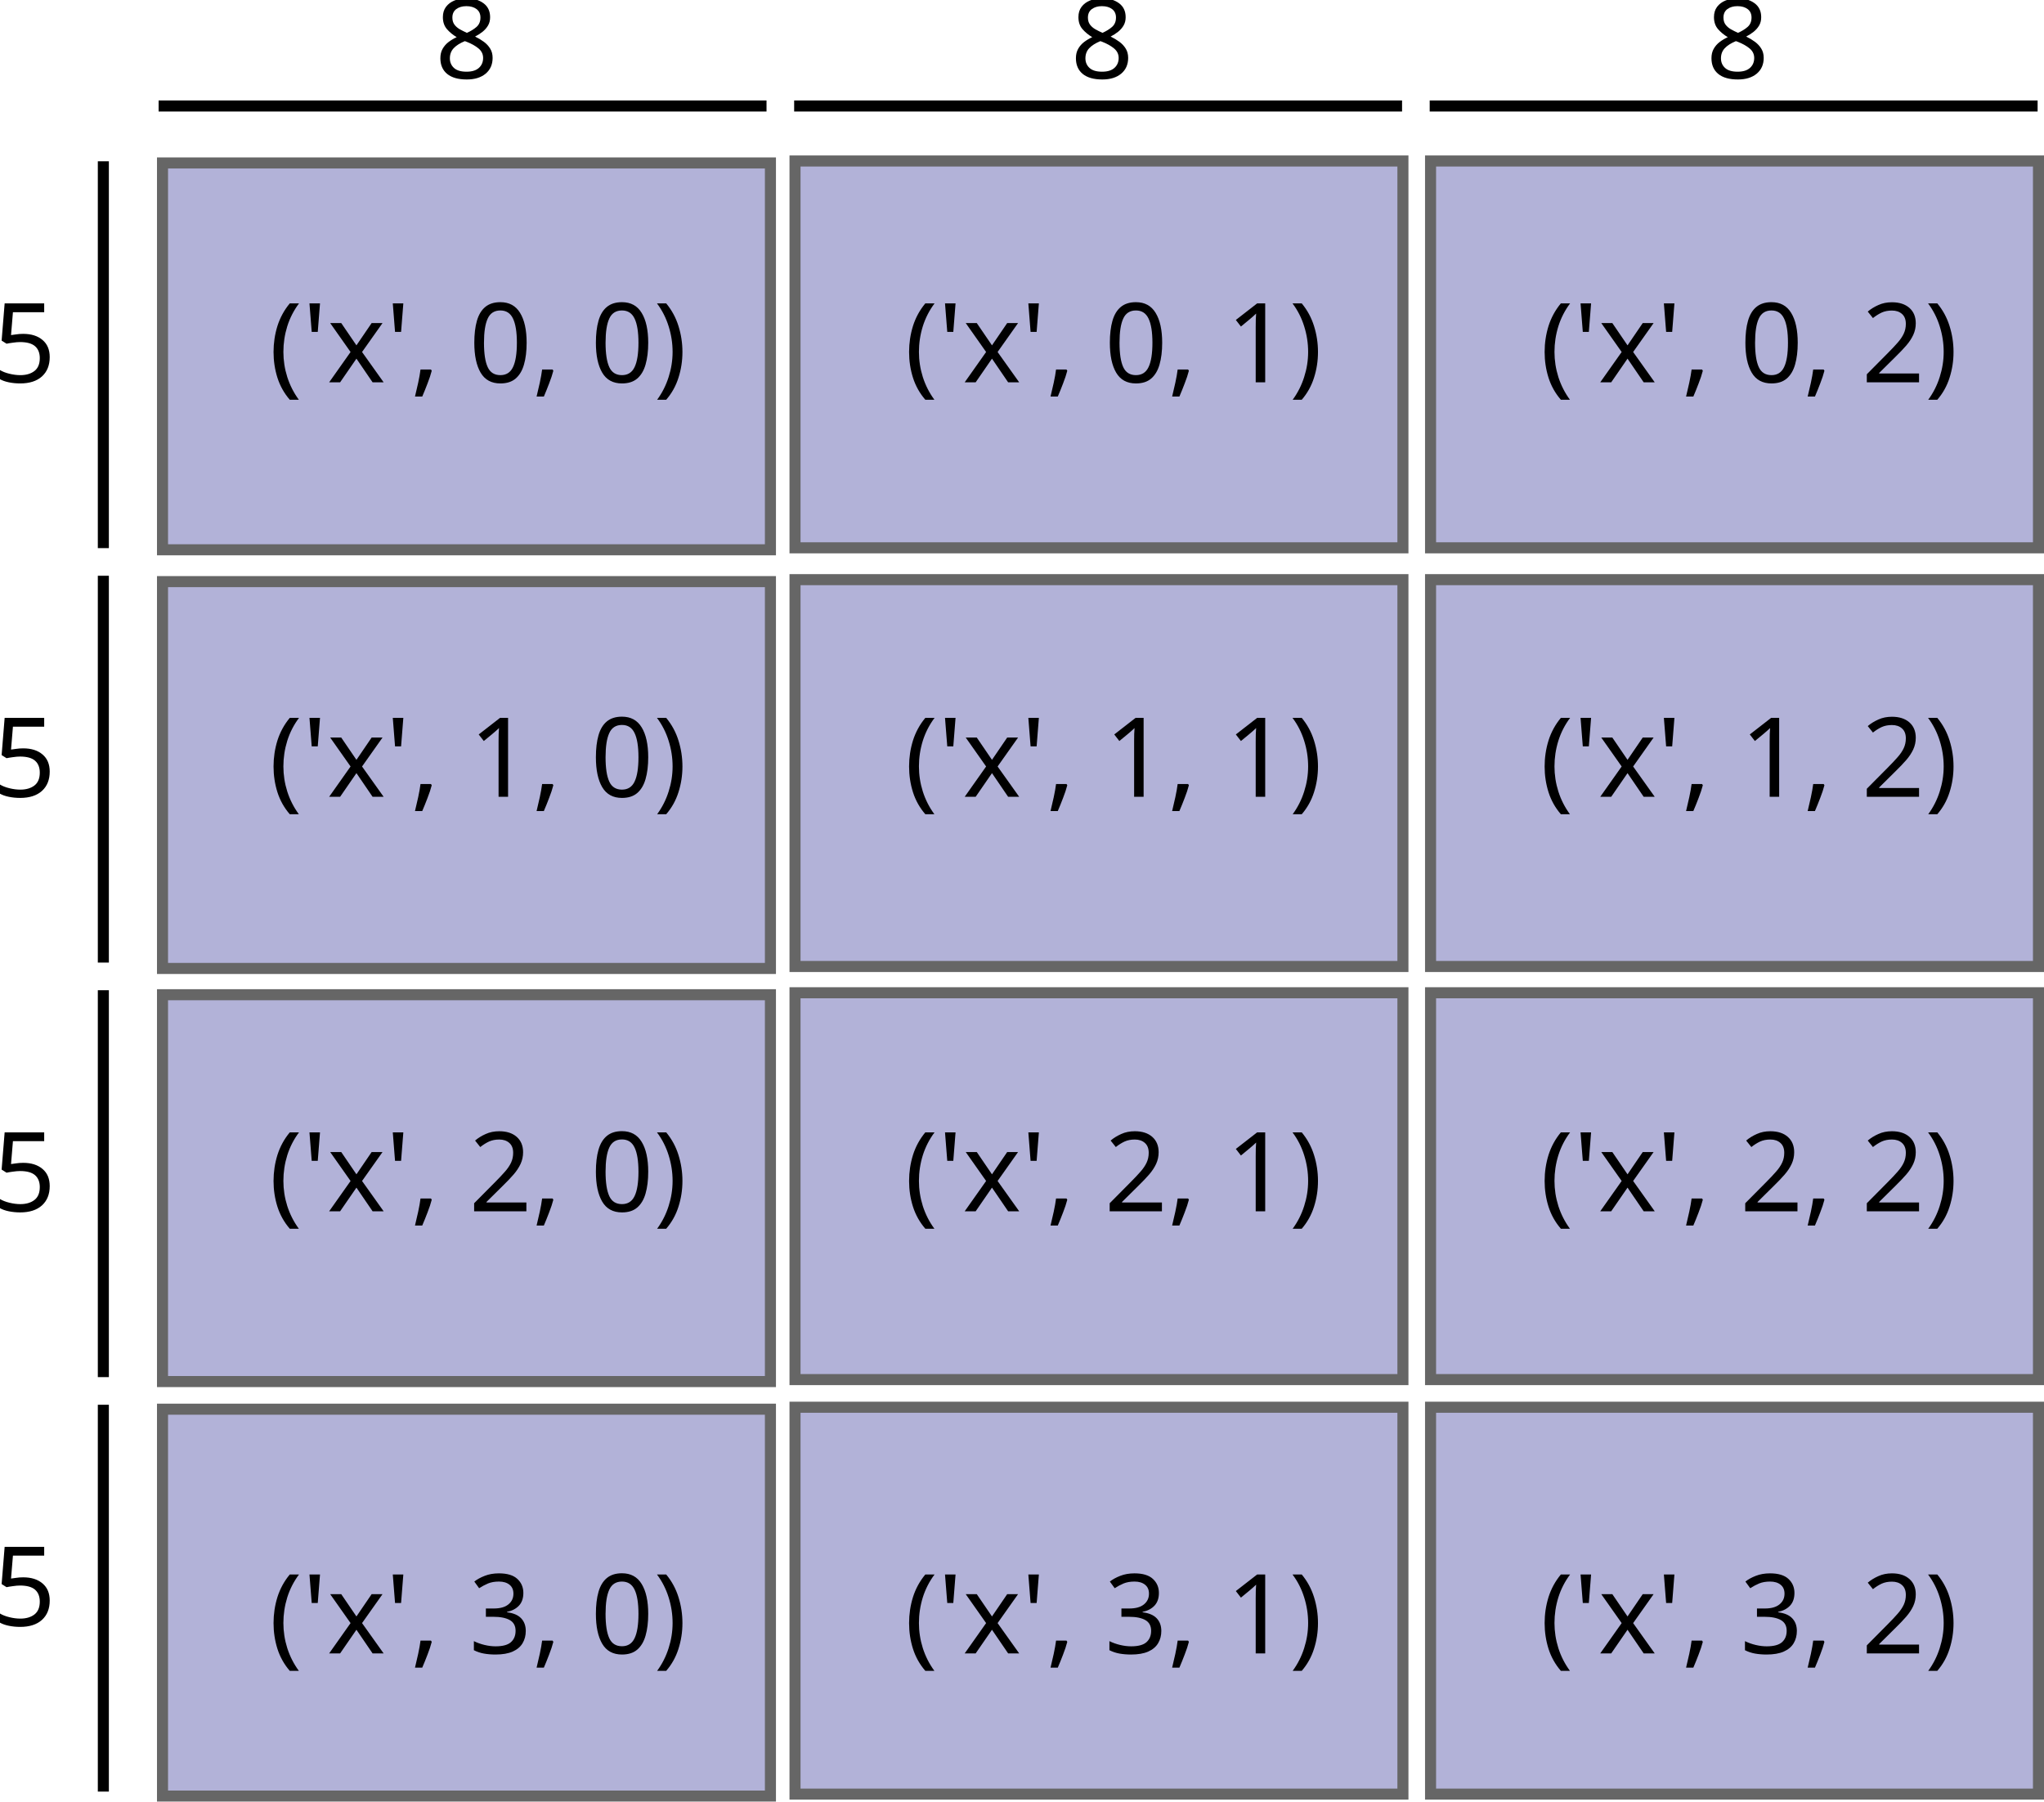
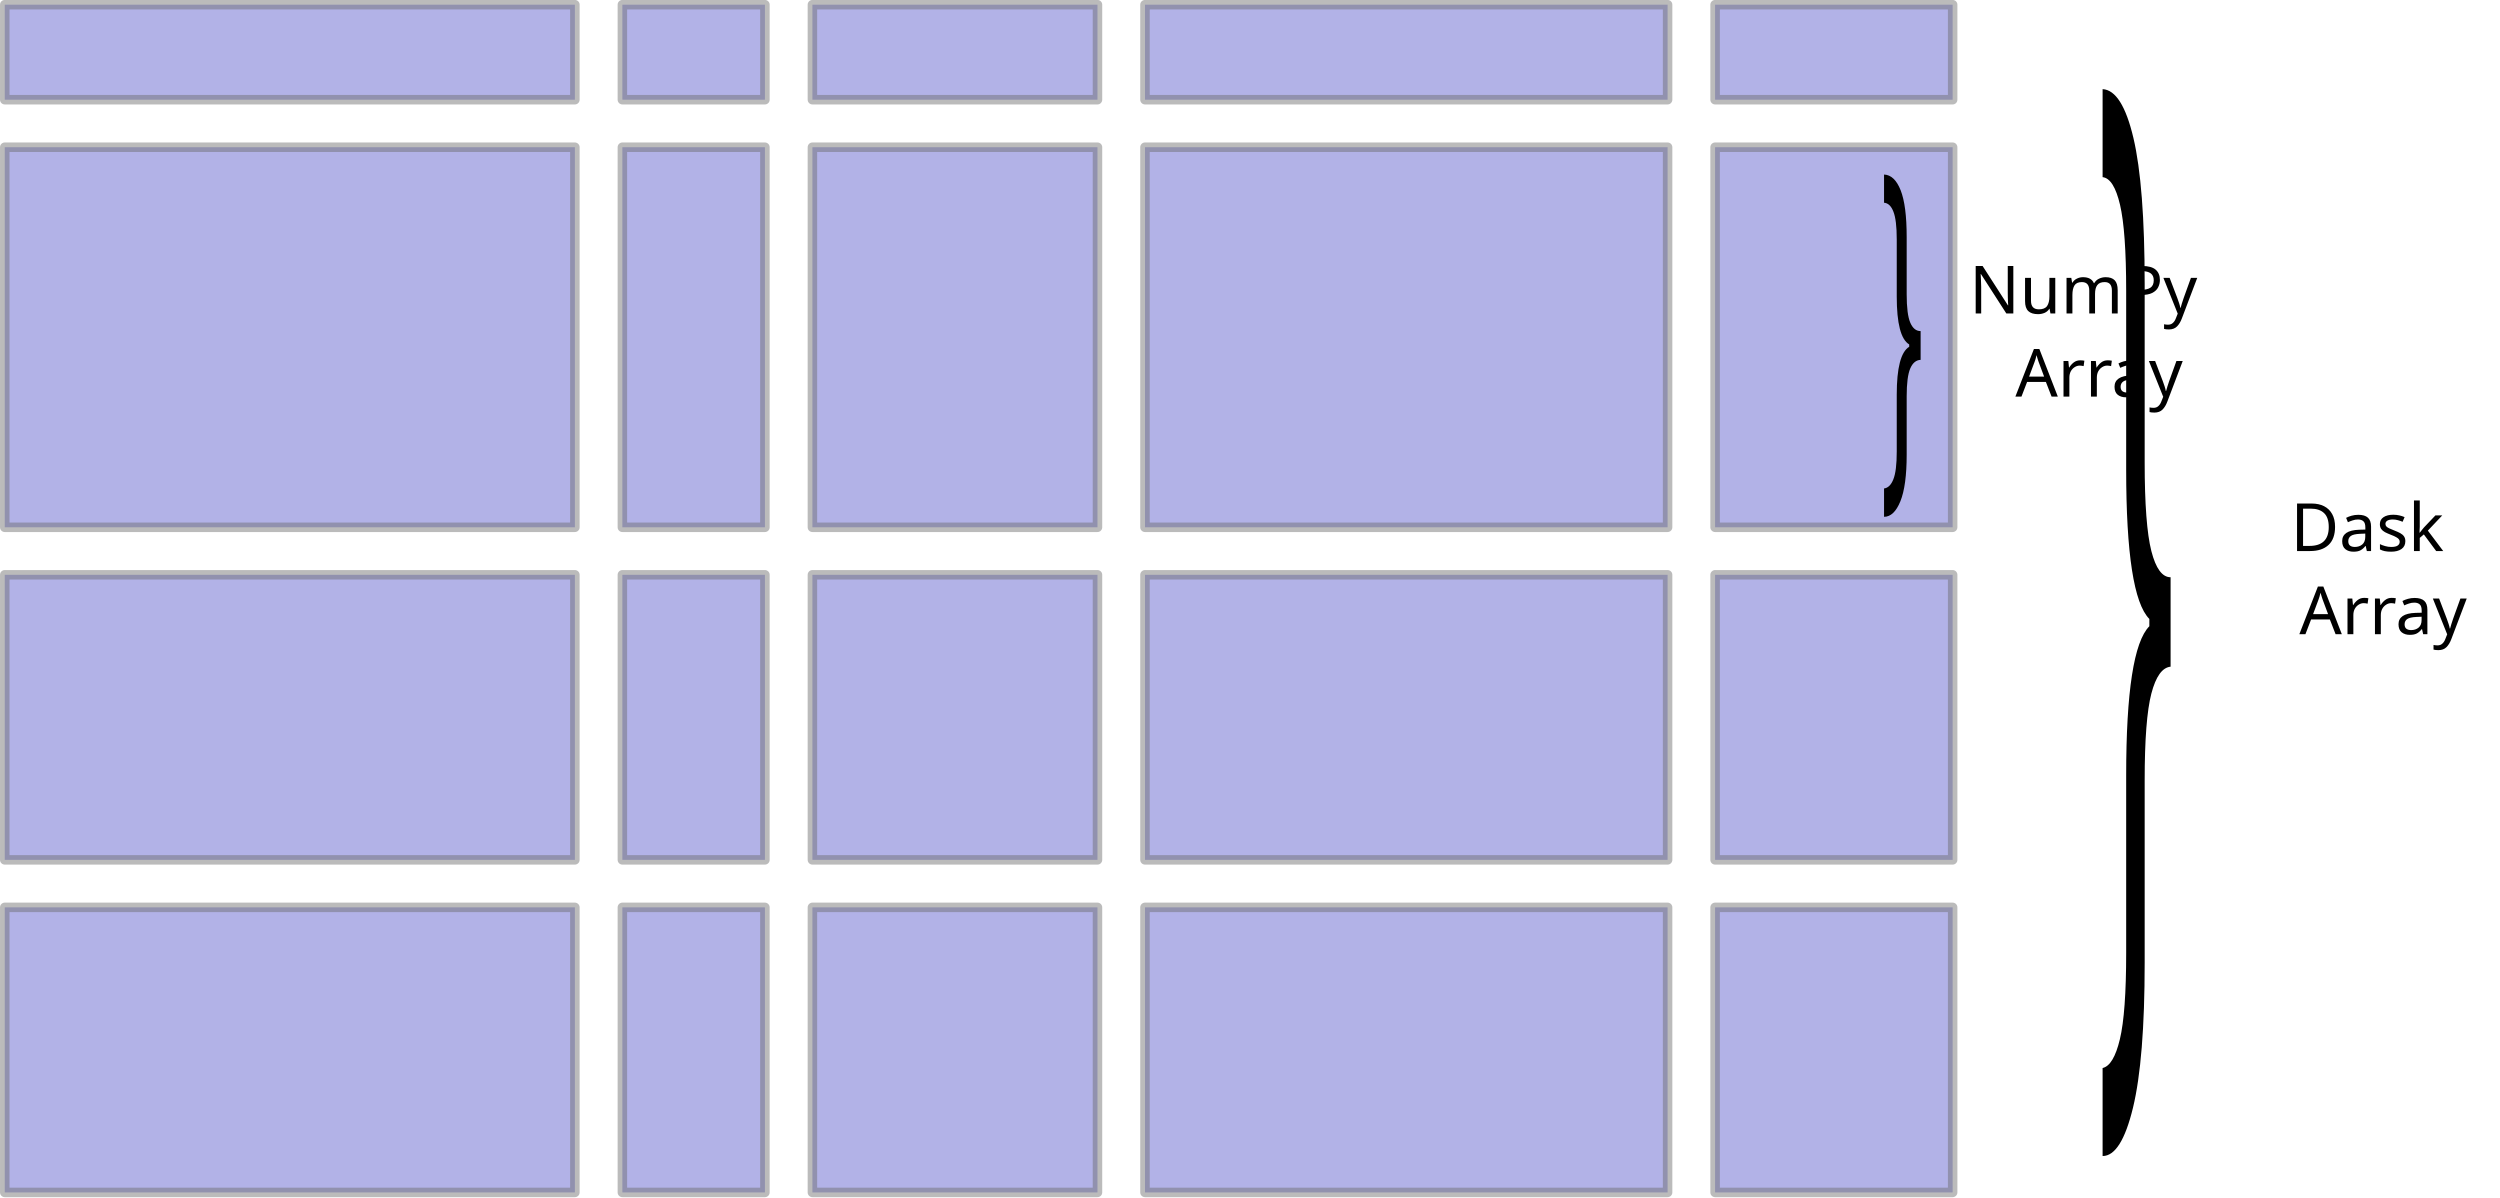
- <svg xmlns="http://www.w3.org/2000/svg" width="369.856" height="325.991" id="svg2" version="1.1">
-   <defs id="defs4" />
-   <g id="layer1" transform="translate(-156.3,-278.1822)">
-     <rect style="opacity:0.6;fill:#000080;fill-opacity:0.502;stroke:#000000;stroke-width:2;stroke-linecap:round;stroke-miterlimit:4;stroke-opacity:1;stroke-dasharray:none;stroke-dashoffset:0" id="rect2987" width="70" height="110" x="-603.173" y="185.707" transform="matrix(0,-1,1,0,0,0)" />
-     <rect style="opacity:0.6;fill:#000080;fill-opacity:0.502;stroke:#000000;stroke-width:2;stroke-linecap:round;stroke-miterlimit:4;stroke-opacity:1;stroke-dasharray:none;stroke-dashoffset:0" id="rect2987-2" width="70" height="110" x="-528.173" y="185.707" transform="matrix(0,-1,1,0,0,0)" />
-     <rect style="opacity:0.6;fill:#000080;fill-opacity:0.502;stroke:#000000;stroke-width:2;stroke-linecap:round;stroke-miterlimit:4;stroke-opacity:1;stroke-dasharray:none;stroke-dashoffset:0" id="rect2987-2-2" width="70" height="110" x="-453.423" y="185.707" transform="matrix(0,-1,1,0,0,0)" />
-     <rect style="opacity:0.6;fill:#000080;fill-opacity:0.502;stroke:#000000;stroke-width:2;stroke-linecap:round;stroke-miterlimit:4;stroke-opacity:1;stroke-dasharray:none;stroke-dashoffset:0" id="rect2987-2-2-9" width="70" height="110" x="-377.666" y="185.707" transform="matrix(0,-1,1,0,0,0)" />
-     <rect style="opacity:0.6;fill:#000080;fill-opacity:0.502;stroke:#000000;stroke-width:2;stroke-linecap:round;stroke-miterlimit:4;stroke-opacity:1;stroke-dasharray:none;stroke-dashoffset:0" id="rect2987-6" width="70" height="110" x="-602.818" y="300.156" transform="matrix(0,-1,1,0,0,0)" />
-     <rect style="opacity:0.6;fill:#000080;fill-opacity:0.502;stroke:#000000;stroke-width:2;stroke-linecap:round;stroke-miterlimit:4;stroke-opacity:1;stroke-dasharray:none;stroke-dashoffset:0" id="rect2987-2-1" width="70" height="110" x="-527.818" y="300.156" transform="matrix(0,-1,1,0,0,0)" />
-     <rect style="opacity:0.6;fill:#000080;fill-opacity:0.502;stroke:#000000;stroke-width:2;stroke-linecap:round;stroke-miterlimit:4;stroke-opacity:1;stroke-dasharray:none;stroke-dashoffset:0" id="rect2987-2-2-0" width="70" height="110" x="-453.068" y="300.156" transform="matrix(0,-1,1,0,0,0)" />
-     <rect style="opacity:0.6;fill:#000080;fill-opacity:0.502;stroke:#000000;stroke-width:2;stroke-linecap:round;stroke-miterlimit:4;stroke-opacity:1;stroke-dasharray:none;stroke-dashoffset:0" id="rect2987-2-2-9-9" width="70" height="110" x="-377.31" y="300.156" transform="matrix(0,-1,1,0,0,0)" />
-     <rect style="opacity:0.6;fill:#000080;fill-opacity:0.502;stroke:#000000;stroke-width:2;stroke-linecap:round;stroke-miterlimit:4;stroke-opacity:1;stroke-dasharray:none;stroke-dashoffset:0" id="rect2987-6-5" width="70" height="110" x="-602.818" y="415.156" transform="matrix(0,-1,1,0,0,0)" />
-     <rect style="opacity:0.6;fill:#000080;fill-opacity:0.502;stroke:#000000;stroke-width:2;stroke-linecap:round;stroke-miterlimit:4;stroke-opacity:1;stroke-dasharray:none;stroke-dashoffset:0" id="rect2987-2-1-3" width="70" height="110" x="-527.818" y="415.156" transform="matrix(0,-1,1,0,0,0)" />
-     <rect style="opacity:0.6;fill:#000080;fill-opacity:0.502;stroke:#000000;stroke-width:2;stroke-linecap:round;stroke-miterlimit:4;stroke-opacity:1;stroke-dasharray:none;stroke-dashoffset:0" id="rect2987-2-2-0-1" width="70" height="110" x="-453.068" y="415.156" transform="matrix(0,-1,1,0,0,0)" />
-     <rect style="opacity:0.6;fill:#000080;fill-opacity:0.502;stroke:#000000;stroke-width:2;stroke-linecap:round;stroke-miterlimit:4;stroke-opacity:1;stroke-dasharray:none;stroke-dashoffset:0" id="rect2987-2-2-9-9-7" width="70" height="110" x="-377.31" y="415.156" transform="matrix(0,-1,1,0,0,0)" />
-     <text xml:space="preserve" style="font-size:20px;font-style:normal;font-variant:normal;font-weight:normal;font-stretch:normal;line-height:125%;letter-spacing:0px;word-spacing:0px;fill:#000000;fill-opacity:1;stroke:none;font-family:ubuntu;-inkscape-font-specification:ubuntu" x="217" y="343.362" id="text3894">
-       <tspan id="tspan3896" x="217" y="343.362" />
+ <svg xmlns="http://www.w3.org/2000/svg" width="526.211" height="252" id="svg3277" version="1.1">
+   <defs id="defs3279" />
+   <g id="layer1" transform="translate(-398.9989,-271.375)">
+     <rect style="opacity:0.6;fill:#0000b0;fill-opacity:0.502;stroke:#000000;stroke-width:2;stroke-linecap:round;stroke-linejoin:round;stroke-miterlimit:4;stroke-opacity:0.443;stroke-dasharray:none;stroke-dashoffset:0" id="rect4572" width="60" height="120" x="-522.362" y="400" transform="matrix(0,-1,1,0,0,0)" />
+     <rect style="opacity:0.6;fill:#0000b0;fill-opacity:0.502;stroke:#000000;stroke-width:2;stroke-linecap:round;stroke-linejoin:round;stroke-miterlimit:4;stroke-opacity:0.443;stroke-dasharray:none;stroke-dashoffset:0" id="rect4594" width="60" height="120" x="-452.362" y="400" transform="matrix(0,-1,1,0,0,0)" />
+     <rect style="opacity:0.6;fill:#0000b0;fill-opacity:0.502;stroke:#000000;stroke-width:2;stroke-linecap:round;stroke-linejoin:round;stroke-miterlimit:4;stroke-opacity:0.443;stroke-dasharray:none;stroke-dashoffset:0" id="rect4598" width="80" height="120" x="-382.362" y="400" transform="matrix(0,-1,1,0,0,0)" />
+     <rect style="opacity:0.6;fill:#0000b0;fill-opacity:0.502;stroke:#000000;stroke-width:2;stroke-linecap:round;stroke-linejoin:round;stroke-miterlimit:4;stroke-opacity:0.443;stroke-dasharray:none;stroke-dashoffset:0" id="rect4600" width="20" height="120" x="-292.362" y="400" transform="matrix(0,-1,1,0,0,0)" />
+     <rect style="opacity:0.6;fill:#0000b0;fill-opacity:0.502;stroke:#000000;stroke-width:2;stroke-linecap:round;stroke-linejoin:round;stroke-miterlimit:4;stroke-opacity:0.443;stroke-dasharray:none;stroke-dashoffset:0" id="rect4602" width="60" height="30" x="-522.362" y="530" transform="matrix(0,-1,1,0,0,0)" />
+     <rect style="opacity:0.6;fill:#0000b0;fill-opacity:0.502;stroke:#000000;stroke-width:2;stroke-linecap:round;stroke-linejoin:round;stroke-miterlimit:4;stroke-opacity:0.443;stroke-dasharray:none;stroke-dashoffset:0" id="rect4604" width="60" height="30" x="-452.362" y="530" transform="matrix(0,-1,1,0,0,0)" />
+     <rect style="opacity:0.6;fill:#0000b0;fill-opacity:0.502;stroke:#000000;stroke-width:2;stroke-linecap:round;stroke-linejoin:round;stroke-miterlimit:4;stroke-opacity:0.443;stroke-dasharray:none;stroke-dashoffset:0" id="rect4606" width="80" height="30" x="-382.362" y="530" transform="matrix(0,-1,1,0,0,0)" />
+     <rect style="opacity:0.6;fill:#0000b0;fill-opacity:0.502;stroke:#000000;stroke-width:2;stroke-linecap:round;stroke-linejoin:round;stroke-miterlimit:4;stroke-opacity:0.443;stroke-dasharray:none;stroke-dashoffset:0" id="rect4608" width="20" height="30" x="-292.362" y="530" transform="matrix(0,-1,1,0,0,0)" />
+     <rect style="opacity:0.6;fill:#0000b0;fill-opacity:0.502;stroke:#000000;stroke-width:2;stroke-linecap:round;stroke-linejoin:round;stroke-miterlimit:4;stroke-opacity:0.443;stroke-dasharray:none;stroke-dashoffset:0" id="rect4610" width="60" height="60" x="-522.362" y="570" transform="matrix(0,-1,1,0,0,0)" />
+     <rect style="opacity:0.6;fill:#0000b0;fill-opacity:0.502;stroke:#000000;stroke-width:2;stroke-linecap:round;stroke-linejoin:round;stroke-miterlimit:4;stroke-opacity:0.443;stroke-dasharray:none;stroke-dashoffset:0" id="rect4612" width="60" height="60" x="-452.362" y="570" transform="matrix(0,-1,1,0,0,0)" />
+     <rect style="opacity:0.6;fill:#0000b0;fill-opacity:0.502;stroke:#000000;stroke-width:2;stroke-linecap:round;stroke-linejoin:round;stroke-miterlimit:4;stroke-opacity:0.443;stroke-dasharray:none;stroke-dashoffset:0" id="rect4614" width="80" height="60" x="-382.362" y="570" transform="matrix(0,-1,1,0,0,0)" />
+     <rect style="opacity:0.6;fill:#0000b0;fill-opacity:0.502;stroke:#000000;stroke-width:2;stroke-linecap:round;stroke-linejoin:round;stroke-miterlimit:4;stroke-opacity:0.443;stroke-dasharray:none;stroke-dashoffset:0" id="rect4616" width="20" height="60" x="-292.362" y="570" transform="matrix(0,-1,1,0,0,0)" />
+     <rect style="opacity:0.6;fill:#0000b0;fill-opacity:0.502;stroke:#000000;stroke-width:2;stroke-linecap:round;stroke-linejoin:round;stroke-miterlimit:4;stroke-opacity:0.443;stroke-dasharray:none;stroke-dashoffset:0" id="rect4618" width="60" height="110" x="-522.362" y="640" transform="matrix(0,-1,1,0,0,0)" />
+     <rect style="opacity:0.6;fill:#0000b0;fill-opacity:0.502;stroke:#000000;stroke-width:2;stroke-linecap:round;stroke-linejoin:round;stroke-miterlimit:4;stroke-opacity:0.443;stroke-dasharray:none;stroke-dashoffset:0" id="rect4620" width="60" height="110" x="-452.362" y="640" transform="matrix(0,-1,1,0,0,0)" />
+     <rect style="opacity:0.6;fill:#0000b0;fill-opacity:0.502;stroke:#000000;stroke-width:2;stroke-linecap:round;stroke-linejoin:round;stroke-miterlimit:4;stroke-opacity:0.443;stroke-dasharray:none;stroke-dashoffset:0" id="rect4622" width="80" height="110" x="-382.362" y="640" transform="matrix(0,-1,1,0,0,0)" />
+     <rect style="opacity:0.6;fill:#0000b0;fill-opacity:0.502;stroke:#000000;stroke-width:2;stroke-linecap:round;stroke-linejoin:round;stroke-miterlimit:4;stroke-opacity:0.443;stroke-dasharray:none;stroke-dashoffset:0" id="rect4624" width="20" height="110" x="-292.362" y="640" transform="matrix(0,-1,1,0,0,0)" />
+     <rect style="opacity:0.6;fill:#0000b0;fill-opacity:0.502;stroke:#000000;stroke-width:2;stroke-linecap:round;stroke-linejoin:round;stroke-miterlimit:4;stroke-opacity:0.443;stroke-dasharray:none;stroke-dashoffset:0" id="rect4626" width="60" height="50" x="-522.362" y="760" transform="matrix(0,-1,1,0,0,0)" />
+     <rect style="opacity:0.6;fill:#0000b0;fill-opacity:0.502;stroke:#000000;stroke-width:2;stroke-linecap:round;stroke-linejoin:round;stroke-miterlimit:4;stroke-opacity:0.443;stroke-dasharray:none;stroke-dashoffset:0" id="rect4628" width="60" height="50" x="-452.362" y="760" transform="matrix(0,-1,1,0,0,0)" />
+     <rect style="opacity:0.6;fill:#0000b0;fill-opacity:0.502;stroke:#000000;stroke-width:2;stroke-linecap:round;stroke-linejoin:round;stroke-miterlimit:4;stroke-opacity:0.443;stroke-dasharray:none;stroke-dashoffset:0" id="rect4630" width="80" height="50" x="-382.362" y="760" transform="matrix(0,-1,1,0,0,0)" />
+     <rect style="opacity:0.6;fill:#0000b0;fill-opacity:0.502;stroke:#000000;stroke-width:2;stroke-linecap:round;stroke-linejoin:round;stroke-miterlimit:4;stroke-opacity:0.443;stroke-dasharray:none;stroke-dashoffset:0" id="rect4632" width="20" height="50" x="-292.362" y="760" transform="matrix(0,-1,1,0,0,0)" />
+     <text xml:space="preserve" style="font-size:12px;font-style:normal;font-variant:normal;font-weight:normal;font-stretch:normal;text-align:center;line-height:125%;letter-spacing:0px;word-spacing:0px;text-anchor:middle;fill:#000000;fill-opacity:1;stroke:none;font-family:Ubuntu;-inkscape-font-specification:Ubuntu" x="848.617" y="337.362" id="text4653">
+       <tspan id="tspan4655" x="850.23" y="337.362" style="font-size:14px;fill:#000000;fill-opacity:1">NumPy </tspan>
+       <tspan x="848.617" y="354.862" id="tspan4657" style="font-size:14px;fill:#000000;fill-opacity:1">Array</tspan>
    </text>
-     <text xml:space="preserve" style="font-size:20px;font-style:normal;font-variant:normal;font-weight:normal;font-stretch:normal;line-height:125%;letter-spacing:0px;word-spacing:0px;fill:#000000;fill-opacity:1;stroke:none;font-family:ubuntu;-inkscape-font-specification:ubuntu" x="205" y="347.362" id="text3898">
-       <tspan id="tspan3900" x="205" y="347.362">('x', 0, 0)</tspan>
+     <text xml:space="preserve" style="font-size:44.578px;font-style:normal;font-variant:normal;font-weight:normal;font-stretch:normal;text-align:center;line-height:125%;letter-spacing:0px;word-spacing:0px;text-anchor:middle;fill:#000000;fill-opacity:1;stroke:none;font-family:Ubuntu;-inkscape-font-specification:Ubuntu" x="1510.312" y="198.093" id="text4659" transform="scale(0.5396238,1.853143)">
+       <tspan id="tspan4661" x="1510.312" y="198.093">}</tspan>
    </text>
-     <text xml:space="preserve" style="font-size:20px;font-style:normal;font-variant:normal;font-weight:normal;font-stretch:normal;line-height:125%;letter-spacing:0px;word-spacing:0px;fill:#000000;fill-opacity:1;stroke:none;font-family:ubuntu;-inkscape-font-specification:ubuntu" x="205" y="422.362" id="text3898-0">
-       <tspan id="tspan3900-5" x="205" y="422.362">('x', 1, 0)</tspan>
+     <text xml:space="preserve" style="font-size:107.326px;font-style:normal;font-variant:normal;font-weight:normal;font-stretch:normal;text-align:center;line-height:125%;letter-spacing:0px;word-spacing:0px;text-anchor:middle;fill:#000000;fill-opacity:1;stroke:none;font-family:Ubuntu;-inkscape-font-specification:Ubuntu" x="2106.272" y="197.529" id="text4671" transform="scale(0.4167077,2.399763)">
+       <tspan id="tspan4673" x="2106.272" y="197.529">}</tspan>
    </text>
-     <text xml:space="preserve" style="font-size:20px;font-style:normal;font-variant:normal;font-weight:normal;font-stretch:normal;line-height:125%;letter-spacing:0px;word-spacing:0px;fill:#000000;fill-opacity:1;stroke:none;font-family:ubuntu;-inkscape-font-specification:ubuntu" x="205" y="497.362" id="text3898-1">
-       <tspan id="tspan3900-4" x="205" y="497.362">('x', 2, 0)</tspan>
+     <text xml:space="preserve" style="font-size:12px;font-style:normal;font-variant:normal;font-weight:normal;font-stretch:normal;text-align:center;line-height:125%;letter-spacing:0px;word-spacing:0px;text-anchor:middle;fill:#000000;fill-opacity:1;stroke:none;font-family:Ubuntu;-inkscape-font-specification:Ubuntu" x="908.387" y="387.362" id="text4653-3">
+       <tspan x="910" y="387.362" id="tspan4699" style="font-size:14px;fill:#000000;fill-opacity:1">Dask </tspan>
+       <tspan x="908.387" y="404.862" id="tspan4657-0" style="font-size:14px;fill:#000000;fill-opacity:1">Array</tspan>
    </text>
-     <text xml:space="preserve" style="font-size:20px;font-style:normal;font-variant:normal;font-weight:normal;font-stretch:normal;line-height:125%;letter-spacing:0px;word-spacing:0px;fill:#000000;fill-opacity:1;stroke:none;font-family:ubuntu;-inkscape-font-specification:ubuntu" x="205" y="577.362" id="text3898-6">
-       <tspan id="tspan3900-3" x="205" y="577.362">('x', 3, 0)</tspan>
-     </text>
-     <text xml:space="preserve" style="font-size:20px;font-style:normal;font-variant:normal;font-weight:normal;font-stretch:normal;line-height:125%;letter-spacing:0px;word-spacing:0px;fill:#000000;fill-opacity:1;stroke:none;font-family:ubuntu;-inkscape-font-specification:ubuntu" x="320" y="347.362" id="text3898-60">
-       <tspan id="tspan3900-44" x="320" y="347.362">('x', 0, 1)</tspan>
-     </text>
-     <text xml:space="preserve" style="font-size:20px;font-style:normal;font-variant:normal;font-weight:normal;font-stretch:normal;line-height:125%;letter-spacing:0px;word-spacing:0px;fill:#000000;fill-opacity:1;stroke:none;font-family:ubuntu;-inkscape-font-specification:ubuntu" x="320" y="422.362" id="text3898-0-0">
-       <tspan id="tspan3900-5-9" x="320" y="422.362">('x', 1, 1)</tspan>
-     </text>
-     <text xml:space="preserve" style="font-size:20px;font-style:normal;font-variant:normal;font-weight:normal;font-stretch:normal;line-height:125%;letter-spacing:0px;word-spacing:0px;fill:#000000;fill-opacity:1;stroke:none;font-family:ubuntu;-inkscape-font-specification:ubuntu" x="320" y="497.362" id="text3898-1-8">
-       <tspan id="tspan3900-4-9" x="320" y="497.362">('x', 2, 1)</tspan>
-     </text>
-     <text xml:space="preserve" style="font-size:20px;font-style:normal;font-variant:normal;font-weight:normal;font-stretch:normal;line-height:125%;letter-spacing:0px;word-spacing:0px;fill:#000000;fill-opacity:1;stroke:none;font-family:ubuntu;-inkscape-font-specification:ubuntu" x="320" y="577.362" id="text3898-6-7">
-       <tspan id="tspan3900-3-9" x="320" y="577.362">('x', 3, 1)</tspan>
-     </text>
-     <text xml:space="preserve" style="font-size:20px;font-style:normal;font-variant:normal;font-weight:normal;font-stretch:normal;line-height:125%;letter-spacing:0px;word-spacing:0px;fill:#000000;fill-opacity:1;stroke:none;font-family:ubuntu;-inkscape-font-specification:ubuntu" x="435" y="347.362" id="text3898-9">
-       <tspan id="tspan3900-6" x="435" y="347.362">('x', 0, 2)</tspan>
-     </text>
-     <text xml:space="preserve" style="font-size:20px;font-style:normal;font-variant:normal;font-weight:normal;font-stretch:normal;line-height:125%;letter-spacing:0px;word-spacing:0px;fill:#000000;fill-opacity:1;stroke:none;font-family:ubuntu;-inkscape-font-specification:ubuntu" x="435" y="422.362" id="text3898-0-5">
-       <tspan id="tspan3900-5-5" x="435" y="422.362">('x', 1, 2)</tspan>
-     </text>
-     <text xml:space="preserve" style="font-size:20px;font-style:normal;font-variant:normal;font-weight:normal;font-stretch:normal;line-height:125%;letter-spacing:0px;word-spacing:0px;fill:#000000;fill-opacity:1;stroke:none;font-family:ubuntu;-inkscape-font-specification:ubuntu" x="435" y="497.362" id="text3898-1-7">
-       <tspan id="tspan3900-4-4" x="435" y="497.362">('x', 2, 2)</tspan>
-     </text>
-     <text xml:space="preserve" style="font-size:20px;font-style:normal;font-variant:normal;font-weight:normal;font-stretch:normal;line-height:125%;letter-spacing:0px;word-spacing:0px;fill:#000000;fill-opacity:1;stroke:none;font-family:ubuntu;-inkscape-font-specification:ubuntu" x="435" y="577.362" id="text3898-6-2">
-       <tspan id="tspan3900-3-6" x="435" y="577.362">('x', 3, 2)</tspan>
-     </text>
-     <text xml:space="preserve" style="font-size:20px;font-style:normal;font-variant:normal;font-weight:normal;font-stretch:normal;line-height:125%;letter-spacing:0px;word-spacing:0px;fill:#000000;fill-opacity:1;stroke:none;font-family:ubuntu;-inkscape-font-specification:ubuntu" x="155" y="347.362" id="text4037">
-       <tspan id="tspan4039" x="155" y="347.362">5</tspan>
-     </text>
-     <text xml:space="preserve" style="font-size:20px;font-style:normal;font-variant:normal;font-weight:normal;font-stretch:normal;line-height:125%;letter-spacing:0px;word-spacing:0px;fill:#000000;fill-opacity:1;stroke:none;font-family:ubuntu;-inkscape-font-specification:ubuntu" x="235" y="292.362" id="text4041">
-       <tspan id="tspan4043" x="235" y="292.362">8</tspan>
-     </text>
-     <path style="fill:none;stroke:#000000;stroke-width:2;stroke-linecap:butt;stroke-linejoin:miter;stroke-miterlimit:4;stroke-opacity:1;stroke-dasharray:none" d="m 185,297.362 c 110,0 110,0 110,0" id="path4045" />
-     <text xml:space="preserve" style="font-size:20px;font-style:normal;font-variant:normal;font-weight:normal;font-stretch:normal;line-height:125%;letter-spacing:0px;word-spacing:0px;fill:#000000;fill-opacity:1;stroke:none;font-family:ubuntu;-inkscape-font-specification:ubuntu" x="350" y="292.362" id="text4041-8">
-       <tspan id="tspan4043-1" x="350" y="292.362">8</tspan>
-     </text>
-     <path style="fill:none;stroke:#000000;stroke-width:2;stroke-linecap:butt;stroke-linejoin:miter;stroke-miterlimit:4;stroke-opacity:1;stroke-dasharray:none" d="m 300,297.362 c 110,0 110,0 110,0" id="path4045-7" />
-     <text xml:space="preserve" style="font-size:20px;font-style:normal;font-variant:normal;font-weight:normal;font-stretch:normal;line-height:125%;letter-spacing:0px;word-spacing:0px;fill:#000000;fill-opacity:1;stroke:none;font-family:ubuntu;-inkscape-font-specification:ubuntu" x="465" y="292.362" id="text4041-5">
-       <tspan id="tspan4043-8" x="465" y="292.362">8</tspan>
-     </text>
-     <path style="fill:none;stroke:#000000;stroke-width:2;stroke-linecap:butt;stroke-linejoin:miter;stroke-miterlimit:4;stroke-opacity:1;stroke-dasharray:none" d="m 415,297.362 c 110,0 110,0 110,0" id="path4045-5" />
-     <path style="fill:none;stroke:#000000;stroke-width:2;stroke-linecap:butt;stroke-linejoin:miter;stroke-miterlimit:4;stroke-opacity:1;stroke-dasharray:none" d="m 175,307.362 c 0,70 0,70 0,70" id="path4082" />
-     <text xml:space="preserve" style="font-size:20px;font-style:normal;font-variant:normal;font-weight:normal;font-stretch:normal;line-height:125%;letter-spacing:0px;word-spacing:0px;fill:#000000;fill-opacity:1;stroke:none;font-family:ubuntu;-inkscape-font-specification:ubuntu" x="155" y="422.362" id="text4037-4">
-       <tspan id="tspan4039-8" x="155" y="422.362">5</tspan>
-     </text>
-     <path style="fill:none;stroke:#000000;stroke-width:2;stroke-linecap:butt;stroke-linejoin:miter;stroke-miterlimit:4;stroke-opacity:1;stroke-dasharray:none" d="m 175,382.362 c 0,70 0,70 0,70" id="path4082-2" />
-     <text xml:space="preserve" style="font-size:20px;font-style:normal;font-variant:normal;font-weight:normal;font-stretch:normal;line-height:125%;letter-spacing:0px;word-spacing:0px;fill:#000000;fill-opacity:1;stroke:none;font-family:ubuntu;-inkscape-font-specification:ubuntu" x="155" y="497.362" id="text4037-7">
-       <tspan id="tspan4039-4" x="155" y="497.362">5</tspan>
-     </text>
-     <path style="fill:none;stroke:#000000;stroke-width:2;stroke-linecap:butt;stroke-linejoin:miter;stroke-miterlimit:4;stroke-opacity:1;stroke-dasharray:none" d="m 175,457.362 c 0,70 0,70 0,70" id="path4082-8" />
-     <text xml:space="preserve" style="font-size:20px;font-style:normal;font-variant:normal;font-weight:normal;font-stretch:normal;line-height:125%;letter-spacing:0px;word-spacing:0px;fill:#000000;fill-opacity:1;stroke:none;font-family:ubuntu;-inkscape-font-specification:ubuntu" x="155" y="572.362" id="text4037-0">
-       <tspan id="tspan4039-0" x="155" y="572.362">5</tspan>
-     </text>
-     <path style="fill:none;stroke:#000000;stroke-width:2;stroke-linecap:butt;stroke-linejoin:miter;stroke-miterlimit:4;stroke-opacity:1;stroke-dasharray:none" d="m 175,532.362 c 0,70 0,70 0,70" id="path4082-87" />
  </g>
</svg>
